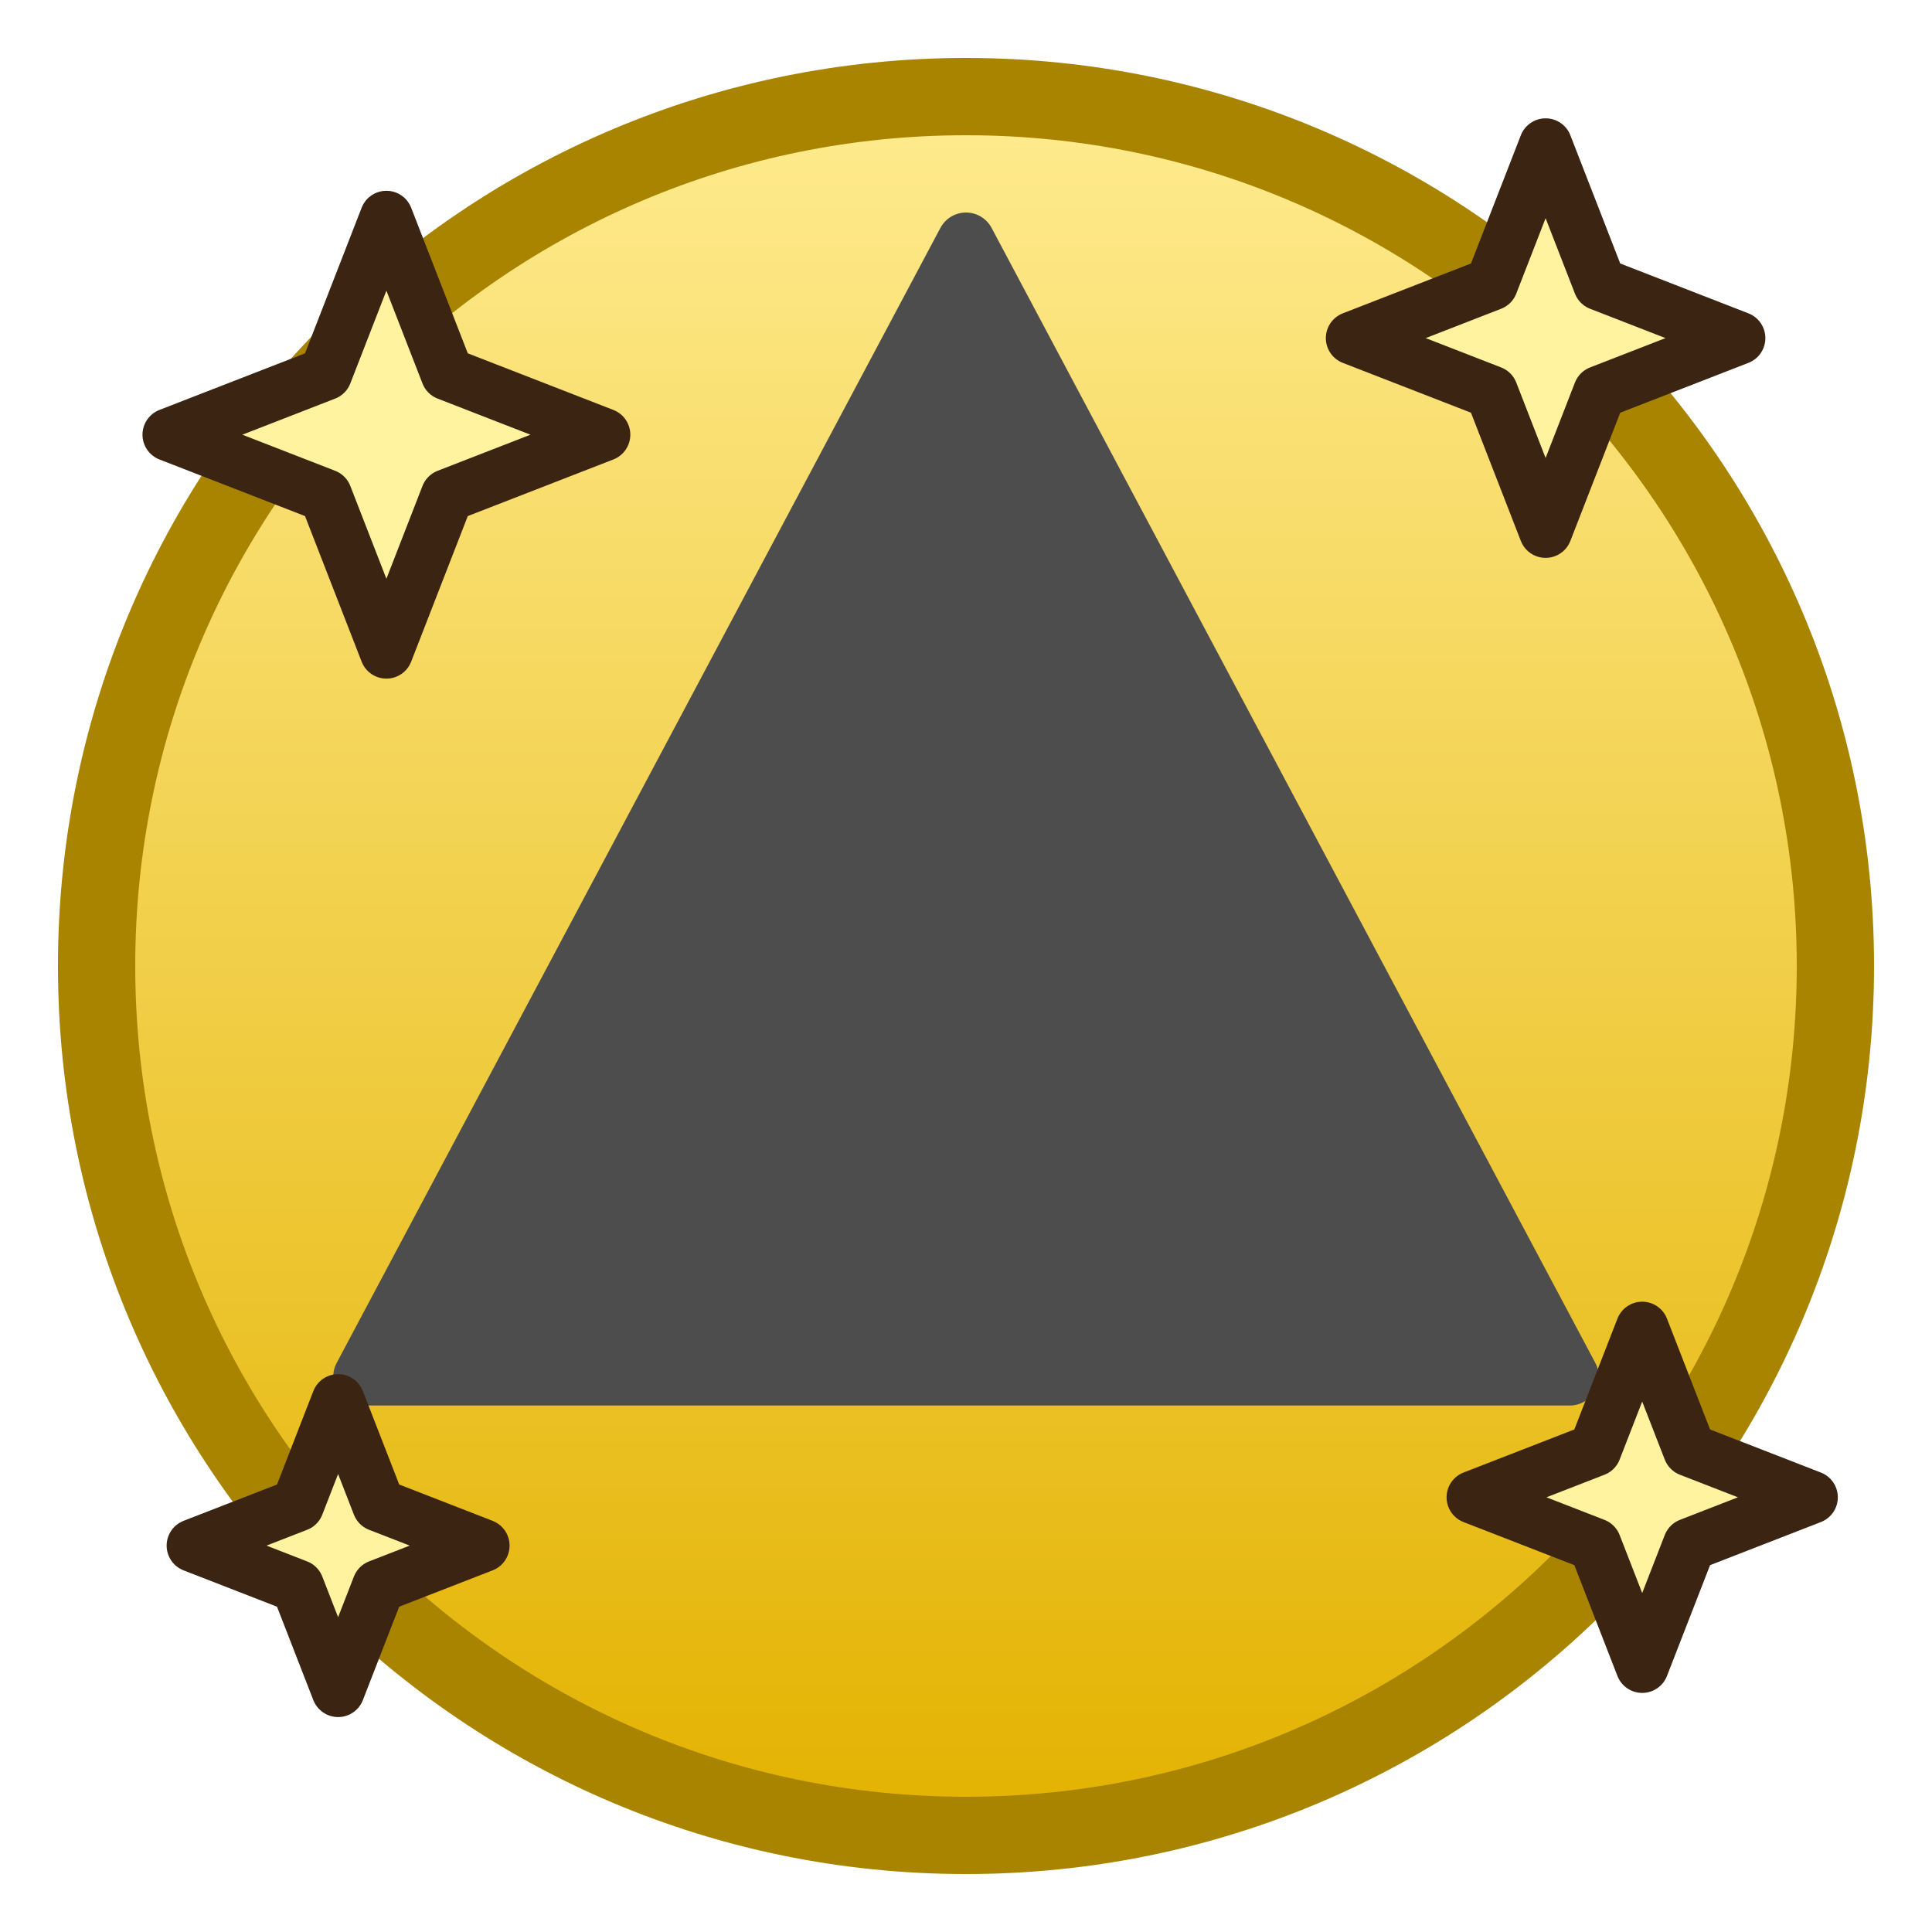
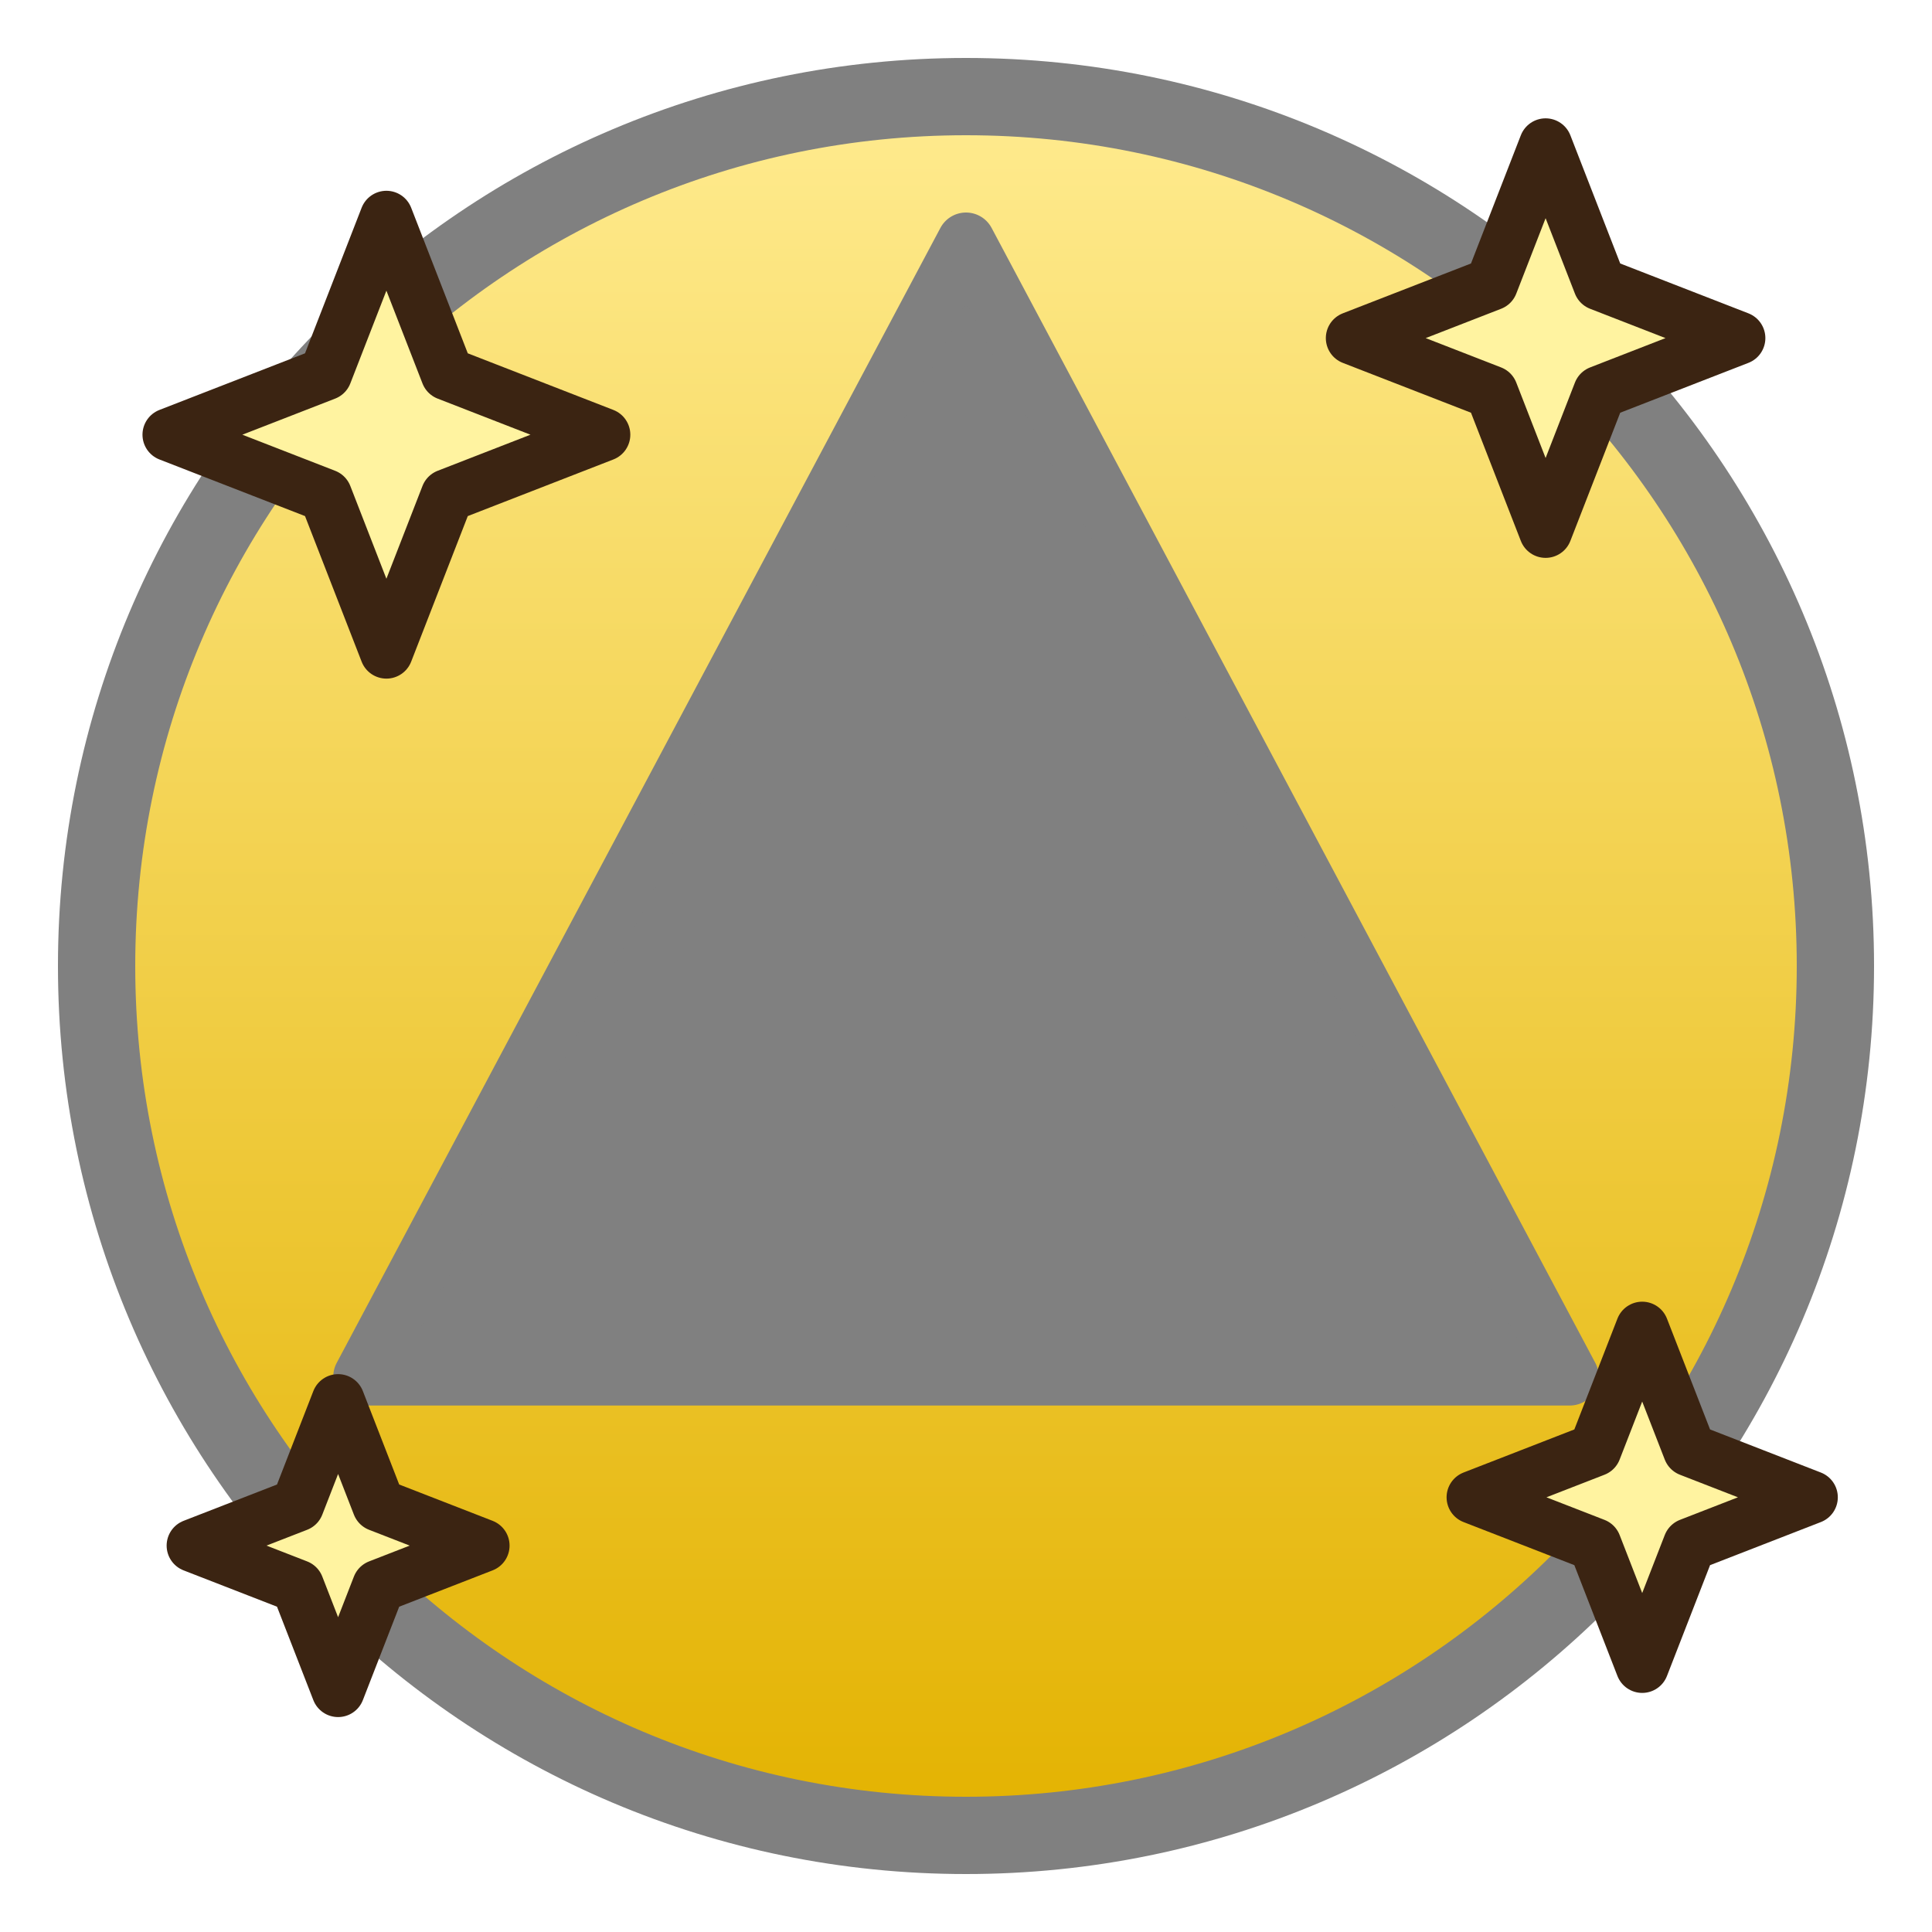
<svg xmlns="http://www.w3.org/2000/svg" width="40" height="40" viewBox="0 0 40 40" role="img" aria-labelledby="title">
  <defs>
    <linearGradient id="gK" x1="0" y1="0" x2="0" y2="1">
      <stop offset="0" stop-color="#FFEB8F" />
      <stop offset="1" stop-color="#E3B200" />
    </linearGradient>
  </defs>
  <g>
    <animate attributeName="opacity" values="1;0.35;1" keyTimes="0;0.5;1" calcMode="spline" keySplines="0.45 0 0.55 1;0.45 0 0.55 1" dur="1.4s" repeatCount="indefinite" />
-     <circle cx="20" cy="20" r="18" fill="url(#gK)" stroke="#A88400" stroke-width="1.6" />
+     <circle cx="20" cy="20" r="18" fill="url(#gK)" />
  </g>
+   <circle cx="20" cy="20" r="18" fill="none" stroke="#808080" stroke-width="1.6" />
  <g transform="rotate(0 20 20)">
-     <path d="M20,5 L32.5,28.5 L7.5,28.5 Z" fill="#4D4D4D" stroke="#4D4D4D" stroke-width="1.2" stroke-linejoin="round" />
+     <path d="M20,5 L32.5,28.5 L7.5,28.5 Z" fill="#808080" stroke="#808080" stroke-width="1.2" stroke-linejoin="round" />
  </g>
  <path d="M8,4.5 L9.26,7.74 L12.5,9 L9.26,10.26 L8,13.5 L6.74,10.26 L3.5,9 L6.74,7.74 Z" fill="#FFF3A0" stroke="#3B2412" stroke-width="1.1" stroke-linejoin="round">
    <animate attributeName="opacity" values="0.15;1;0.15" dur="1.2s" begin="0s" repeatCount="indefinite" />
  </path>
  <path d="M32,3 L33.12,5.88 L36,7 L33.12,8.12 L32,11 L30.88,8.12 L28,7 L30.88,5.88 Z" fill="#FFF3A0" stroke="#3B2412" stroke-width="1.1" stroke-linejoin="round">
    <animate attributeName="opacity" values="0.15;1;0.15" dur="1.2s" begin="0.4s" repeatCount="indefinite" />
  </path>
  <path d="M34,27.5 L34.98,30.02 L37.5,31 L34.98,31.98 L34,34.5 L33.02,31.98 L30.5,31 L33.02,30.02 Z" fill="#FFF3A0" stroke="#3B2412" stroke-width="1.1" stroke-linejoin="round">
    <animate attributeName="opacity" values="0.15;1;0.15" dur="1.2s" begin="0.8s" repeatCount="indefinite" />
  </path>
  <path d="M7,29 L7.84,31.16 L10,32 L7.84,32.84 L7,35 L6.16,32.84 L4,32 L6.16,31.16 Z" fill="#FFF3A0" stroke="#3B2412" stroke-width="1.1" stroke-linejoin="round">
    <animate attributeName="opacity" values="0.15;1;0.15" dur="1.2s" begin="0.2s" repeatCount="indefinite" />
  </path>
</svg>
